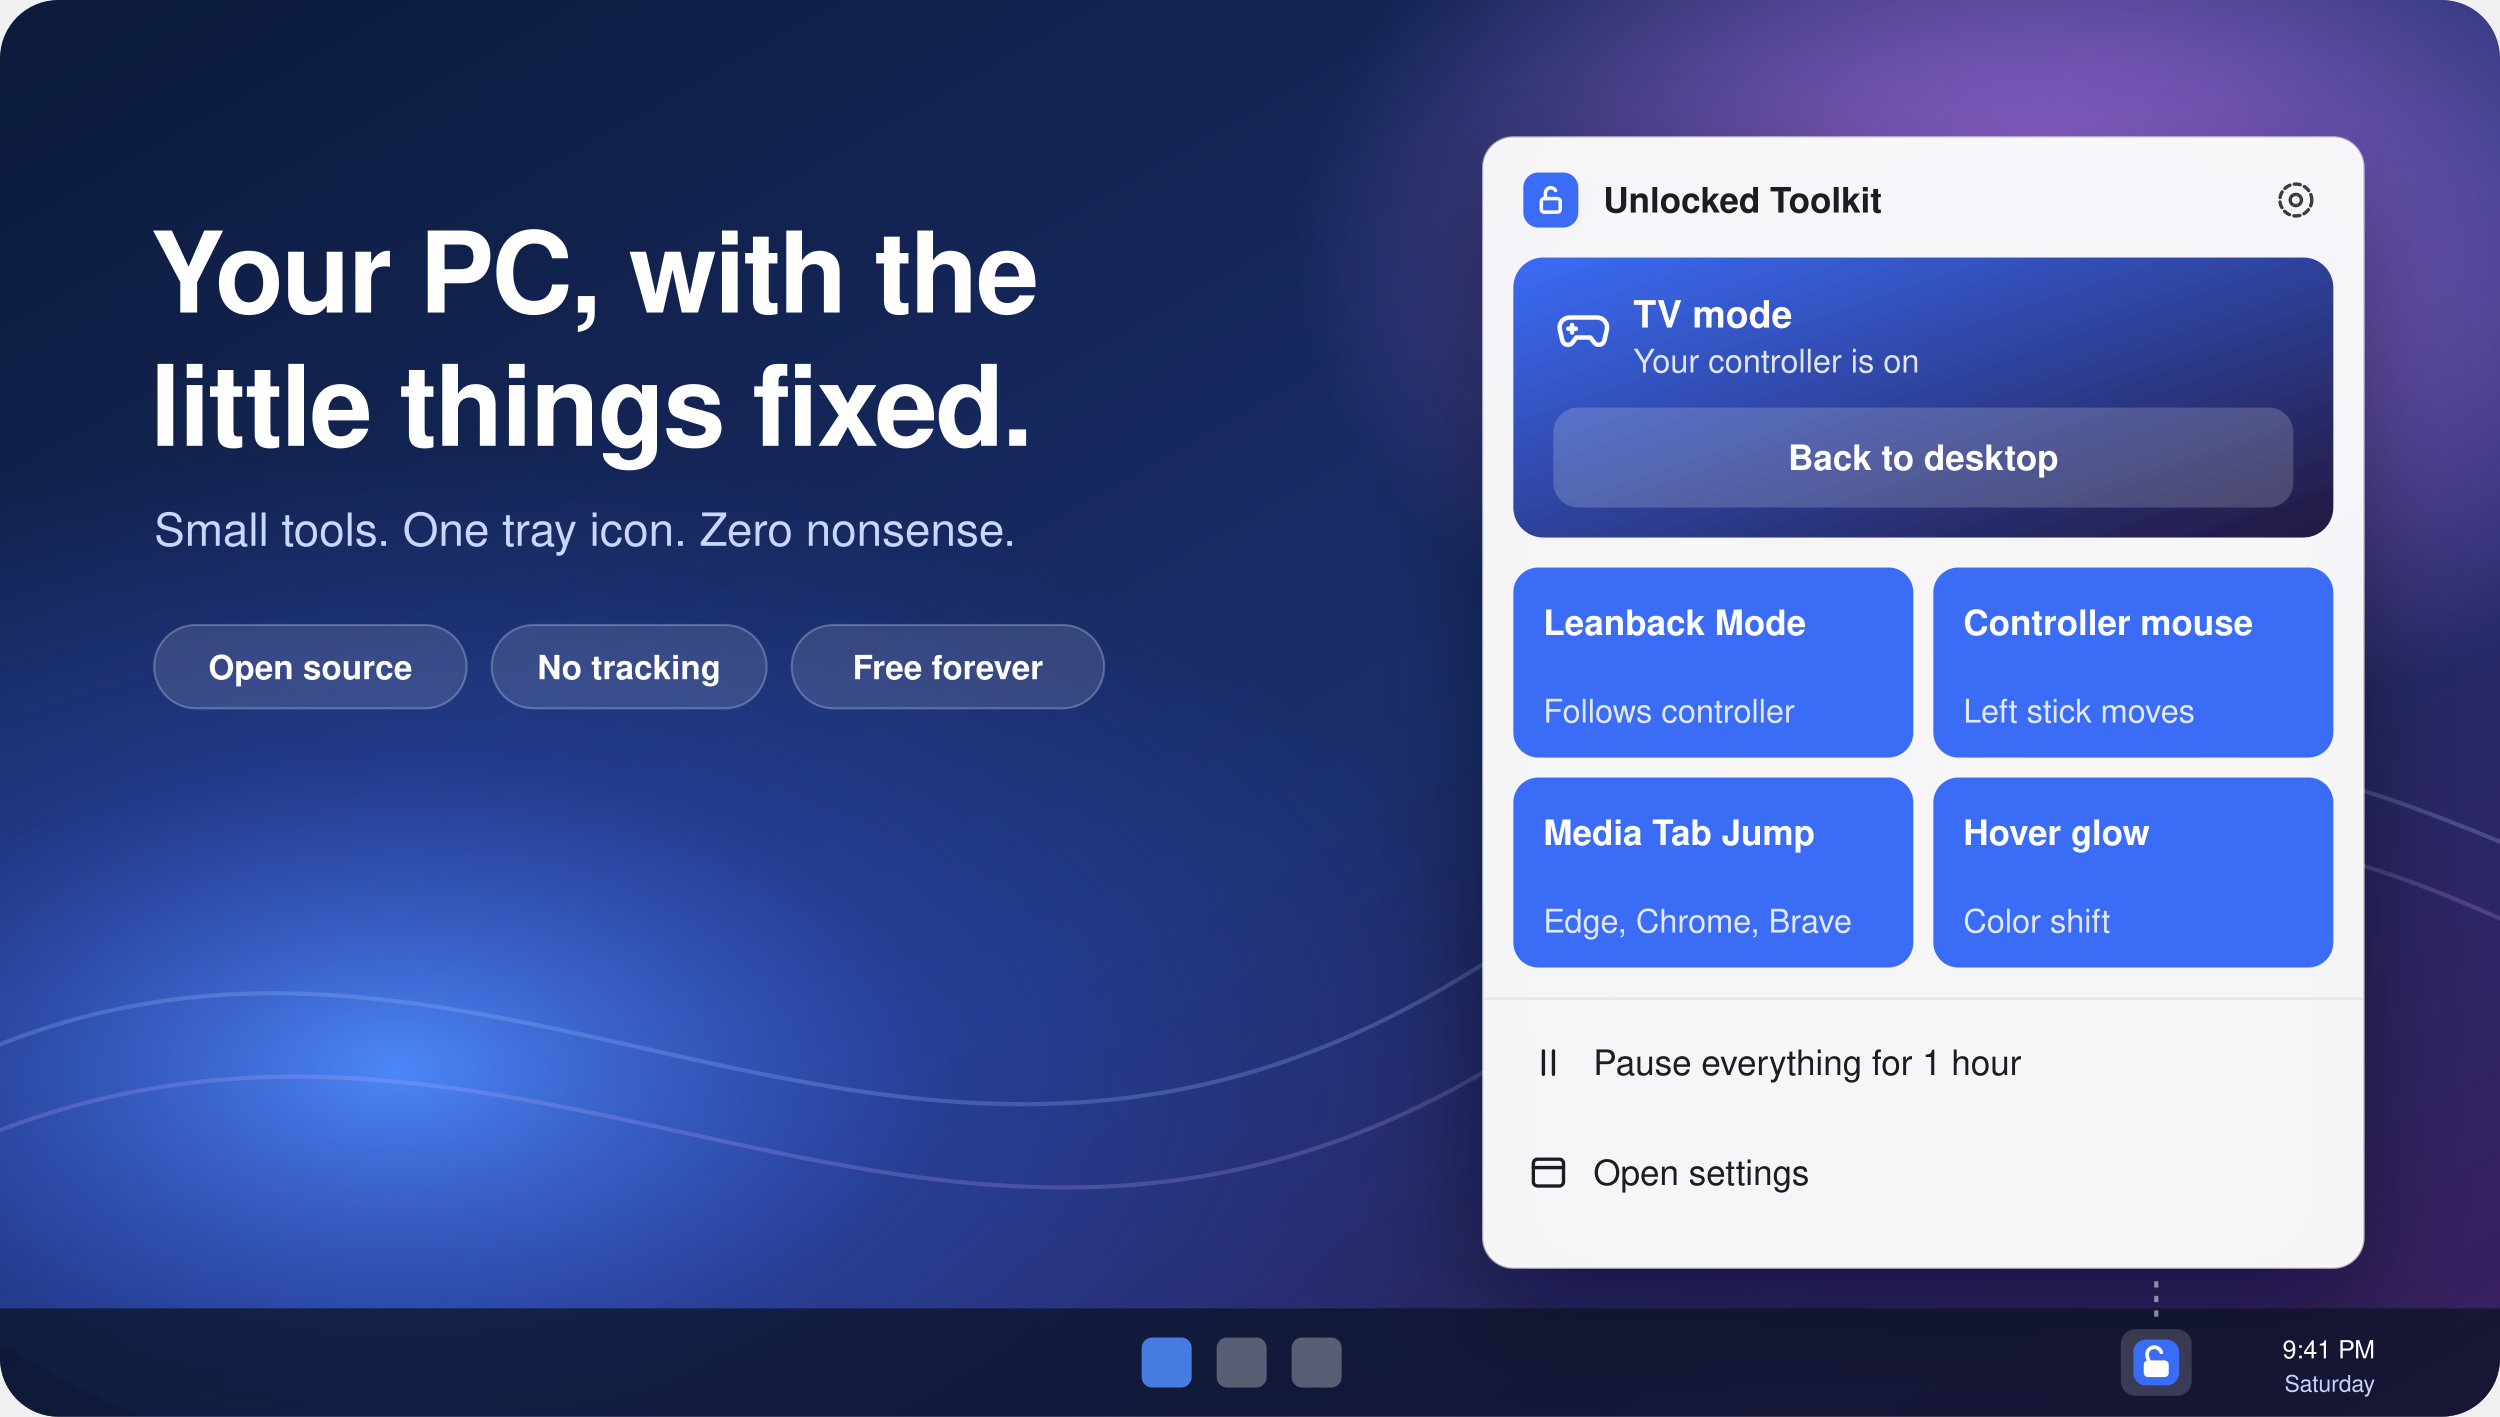
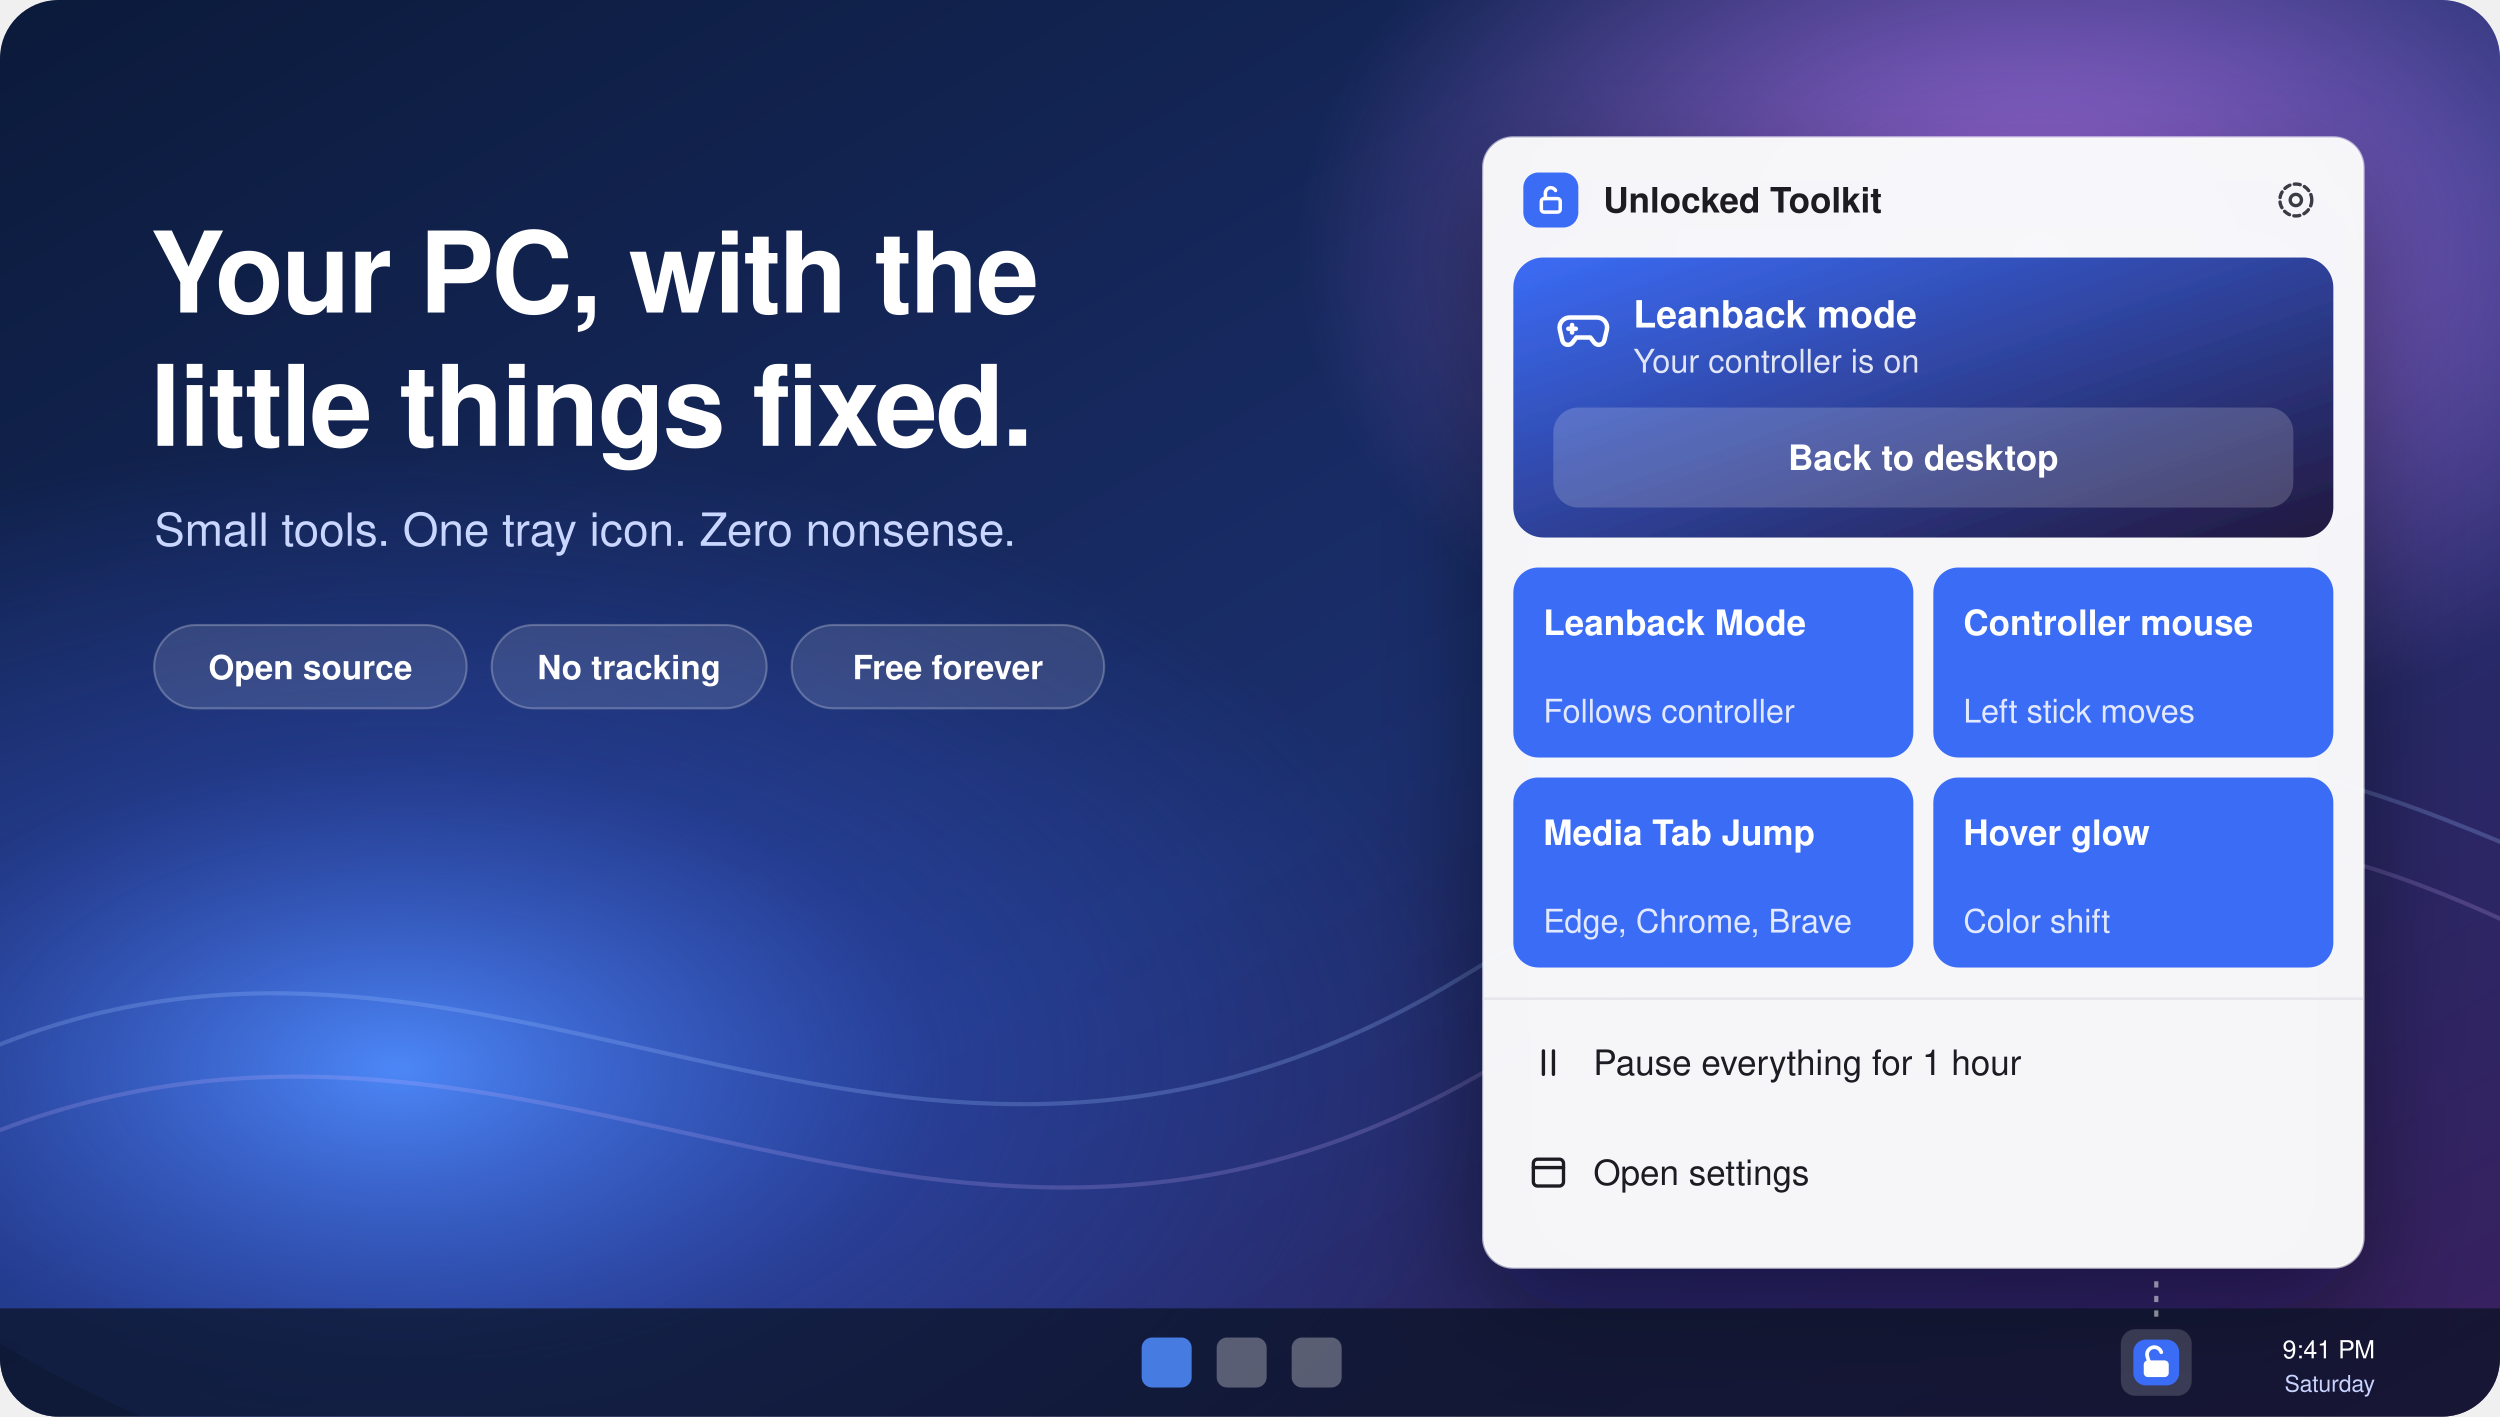
<svg xmlns="http://www.w3.org/2000/svg" width="1200" height="680" viewBox="0 0 1200 680" font-family="Segoe UI Variable Display, Segoe UI, system-ui, -apple-system, Helvetica, Arial, sans-serif">
  <defs>
    <linearGradient id="wall" x1="0" y1="0" x2="1" y2="1">
      <stop offset="0" stop-color="#0b1a3a" />
      <stop offset="0.55" stop-color="#1b2f6e" />
      <stop offset="1" stop-color="#3a1f5e" />
    </linearGradient>
    <radialGradient id="bloom1" cx="0.32" cy="0.62" r="0.5">
      <stop offset="0" stop-color="#4f8cff" stop-opacity="0.95" />
      <stop offset="0.5" stop-color="#3b5bdb" stop-opacity="0.35" />
      <stop offset="1" stop-color="#3b5bdb" stop-opacity="0" />
    </radialGradient>
    <radialGradient id="bloom2" cx="0.5" cy="0.5" r="0.5">
      <stop offset="0" stop-color="#c77dff" stop-opacity="0.8" />
      <stop offset="1" stop-color="#c77dff" stop-opacity="0" />
    </radialGradient>
    <linearGradient id="panel" x1="0" y1="0" x2="0" y2="1">
      <stop offset="0" stop-color="#ffffff" stop-opacity="0.96" />
      <stop offset="1" stop-color="#f4f6fb" stop-opacity="0.96" />
    </linearGradient>
    <linearGradient id="glow" x1="0" y1="0" x2="1" y2="0">
      <stop offset="0" stop-color="#ff6b9d" />
      <stop offset="0.5" stop-color="#ffb84d" />
      <stop offset="1" stop-color="#5ad1ff" />
    </linearGradient>
    <linearGradient id="accent" x1="0" y1="0" x2="1" y2="1">
      <stop offset="0" stop-color="#3d7bff" />
      <stop offset="1" stop-color="#7a5cff" />
    </linearGradient>
    <filter id="shadow" x="-20%" y="-20%" width="140%" height="150%">
      <feDropShadow dx="0" dy="18" stdDeviation="22" flood-color="#020617" flood-opacity="0.45" />
    </filter>
    <filter id="soft" x="-50%" y="-50%" width="200%" height="200%">
      <feGaussianBlur stdDeviation="10" />
    </filter>
    <linearGradient id="mode" x1="0" y1="0" x2="1" y2="1">
      <stop offset="0" stop-color="#3b6cf6" />
      <stop offset="1" stop-color="#22183f" />
    </linearGradient>
    <clipPath id="screen">
      <rect x="0" y="0" width="1200" height="680" rx="28" />
    </clipPath>
  </defs>
  <g clip-path="url(#screen)">
    <rect width="1200" height="680" fill="url(#wall)" />
    <ellipse cx="380" cy="440" rx="520" ry="300" fill="url(#bloom1)" />
    <ellipse cx="980" cy="120" rx="360" ry="240" fill="url(#bloom2)" />
    <path d="M-40 520 C 220 380, 420 640, 700 470 S 1100 360, 1260 430" stroke="#9cc0ff" stroke-opacity="0.25" stroke-width="2" fill="none" />
    <path d="M-40 560 C 240 420, 440 680, 720 510 S 1120 400, 1260 470" stroke="#d6b8ff" stroke-opacity="0.2" stroke-width="2" fill="none" />
    <text x="72" y="150" fill="#ffffff" font-size="54" font-weight="700" letter-spacing="-1">Your PC, with the</text>
    <text x="72" y="214" fill="#ffffff" font-size="54" font-weight="700" letter-spacing="-1">little things fixed.</text>
    <text x="74" y="262" fill="#c9d6ff" font-size="22">Small tools. One tray icon. Zero nonsense.</text>
    <g transform="translate(74 300)">
      <rect width="150" height="40" rx="20" fill="#ffffff" fill-opacity="0.12" stroke="#ffffff" stroke-opacity="0.25" />
      <text x="75" y="26" text-anchor="middle" fill="#ffffff" font-size="16" font-weight="600">Open source</text>
    </g>
    <g transform="translate(236 300)">
      <rect width="132" height="40" rx="20" fill="#ffffff" fill-opacity="0.12" stroke="#ffffff" stroke-opacity="0.25" />
      <text x="66" y="26" text-anchor="middle" fill="#ffffff" font-size="16" font-weight="600">No tracking</text>
    </g>
    <g transform="translate(380 300)">
      <rect width="150" height="40" rx="20" fill="#ffffff" fill-opacity="0.12" stroke="#ffffff" stroke-opacity="0.25" />
      <text x="75" y="26" text-anchor="middle" fill="#ffffff" font-size="16" font-weight="600">Free forever</text>
    </g>
    <g transform="translate(712 66) scale(1.2)" filter="url(#shadow)">
      <rect width="352" height="452" rx="12" fill="#fafafc" fill-opacity="0.97" stroke="#ffffff" stroke-opacity="0.6" />
      <rect x="16" y="14" width="22" height="22" rx="6" fill="#3b6cf6" />
      <g transform="translate(20.5 18.5) scale(0.54)" fill="none" stroke="#fff" stroke-width="2.6" stroke-linecap="round" stroke-linejoin="round">
        <rect x="5" y="11" width="14" height="10" rx="2" />
        <path d="M8 11V7a4 4 0 0 1 7.5-2" />
      </g>
      <text x="48" y="30" fill="#1b1b21" font-size="14" font-weight="600">Unlocked Toolkit</text>
      <g transform="translate(316 16) scale(0.75)" fill="none" stroke="#3b3b45" stroke-width="1.8" stroke-linecap="round" stroke-linejoin="round">
        <circle cx="12" cy="12" r="3" />
        <circle cx="12" cy="12" r="8.5" stroke-dasharray="3.2 2.4" />
      </g>
      <rect x="12" y="48" width="328" height="112" rx="12" fill="url(#mode)" />
      <g transform="translate(28 64)" fill="none" stroke="#fff" stroke-width="1.8" stroke-linecap="round" stroke-linejoin="round">
        <path d="M6.5 8h11a4 4 0 0 1 3.9 4.9l-1 4.3a2.3 2.3 0 0 1-4 .9L14.8 16H9.2l-1.6 2.1a2.3 2.3 0 0 1-4-.9l-1-4.3A4 4 0 0 1 6.5 8z" />
        <path d="M7.5 11v3M6 12.5h3" />
      </g>
-       <text x="60" y="76" fill="#fff" font-size="15" font-weight="600">TV mode</text>
+       <text x="60" y="76" fill="#fff" font-size="15" font-weight="600">Leanback mode</text>
      <text x="60" y="94" fill="#fff" fill-opacity="0.85" font-size="13">Your controller is on</text>
      <rect x="28" y="108" width="296" height="40" rx="10" fill="#fff" fill-opacity="0.18" />
      <text x="176" y="133" text-anchor="middle" fill="#fff" font-size="14" font-weight="600">Back to desktop</text>
      <g transform="translate(12 172)">
        <rect width="160" height="76" rx="10" fill="#3b6cf6" />
        <text x="12" y="27" fill="#fff" font-size="14" font-weight="600">Leanback Mode</text>
        <text x="12" y="62" fill="#fff" fill-opacity="0.85" font-size="13">Follows controller</text>
      </g>
      <g transform="translate(180 172)">
        <rect width="160" height="76" rx="10" fill="#3b6cf6" />
        <text x="12" y="27" fill="#fff" font-size="14" font-weight="600">Controller mouse</text>
        <text x="12" y="62" fill="#fff" fill-opacity="0.85" font-size="13">Left stick moves</text>
      </g>
      <g transform="translate(12 256)">
        <rect width="160" height="76" rx="10" fill="#3b6cf6" />
        <text x="12" y="27" fill="#fff" font-size="14" font-weight="600">Media Tab Jump</text>
        <text x="12" y="62" fill="#fff" fill-opacity="0.85" font-size="13">Edge, Chrome, Brave</text>
      </g>
      <g transform="translate(180 256)">
        <rect width="160" height="76" rx="10" fill="#3b6cf6" />
        <text x="12" y="27" fill="#fff" font-size="14" font-weight="600">Hover glow</text>
        <text x="12" y="62" fill="#fff" fill-opacity="0.85" font-size="13">Color shift</text>
      </g>
      <rect x="0" y="344" width="352" height="1" fill="#e6e6ec" />
      <g transform="translate(18 362) scale(0.67)" fill="none" stroke="#1b1b21" stroke-width="2" stroke-linecap="round">
        <path d="M9 5v14M15 5v14" />
      </g>
      <text x="44" y="375" fill="#1b1b21" font-size="14">Pause everything for 1 hour</text>
      <g transform="translate(18 406) scale(0.67)" fill="none" stroke="#1b1b21" stroke-width="2" stroke-linecap="round" stroke-linejoin="round">
        <rect x="3" y="4" width="18" height="16" rx="2.5" />
        <path d="M3 9h18" />
      </g>
      <text x="44" y="419" fill="#1b1b21" font-size="14">Open settings</text>
    </g>
    <rect x="0" y="628" width="1200" height="52" fill="#0b1224" fill-opacity="0.72" />
    <g fill="#ffffff" fill-opacity="0.85">
      <rect x="548" y="642" width="24" height="24" rx="5" fill="#4f8cff" />
      <rect x="584" y="642" width="24" height="24" rx="5" fill-opacity="0.3" />
      <rect x="620" y="642" width="24" height="24" rx="5" fill-opacity="0.3" />
    </g>
    <rect x="1018" y="638" width="34" height="32" rx="7" fill="#ffffff" fill-opacity="0.16" />
    <rect x="1024" y="643" width="22" height="22" rx="6" fill="#3b6cf6" />
    <rect x="1029" y="653" width="12" height="8" rx="2" fill="#fff" />
    <path d="M1031.5 653 v-3 a3.5 3.5 0 0 1 7 0" fill="none" stroke="#fff" stroke-width="1.8" stroke-linecap="round" transform="rotate(-18 1035 653)" />
    <text x="1140" y="652" text-anchor="end" fill="#ffffff" font-size="12">9:41 PM</text>
    <text x="1140" y="668" text-anchor="end" fill="#c7d2fe" font-size="11">Saturday</text>
    <path d="M1035 632 l0 -18" stroke="#ffffff" stroke-opacity="0.5" stroke-width="2" stroke-dasharray="3 4" />
  </g>
</svg>
